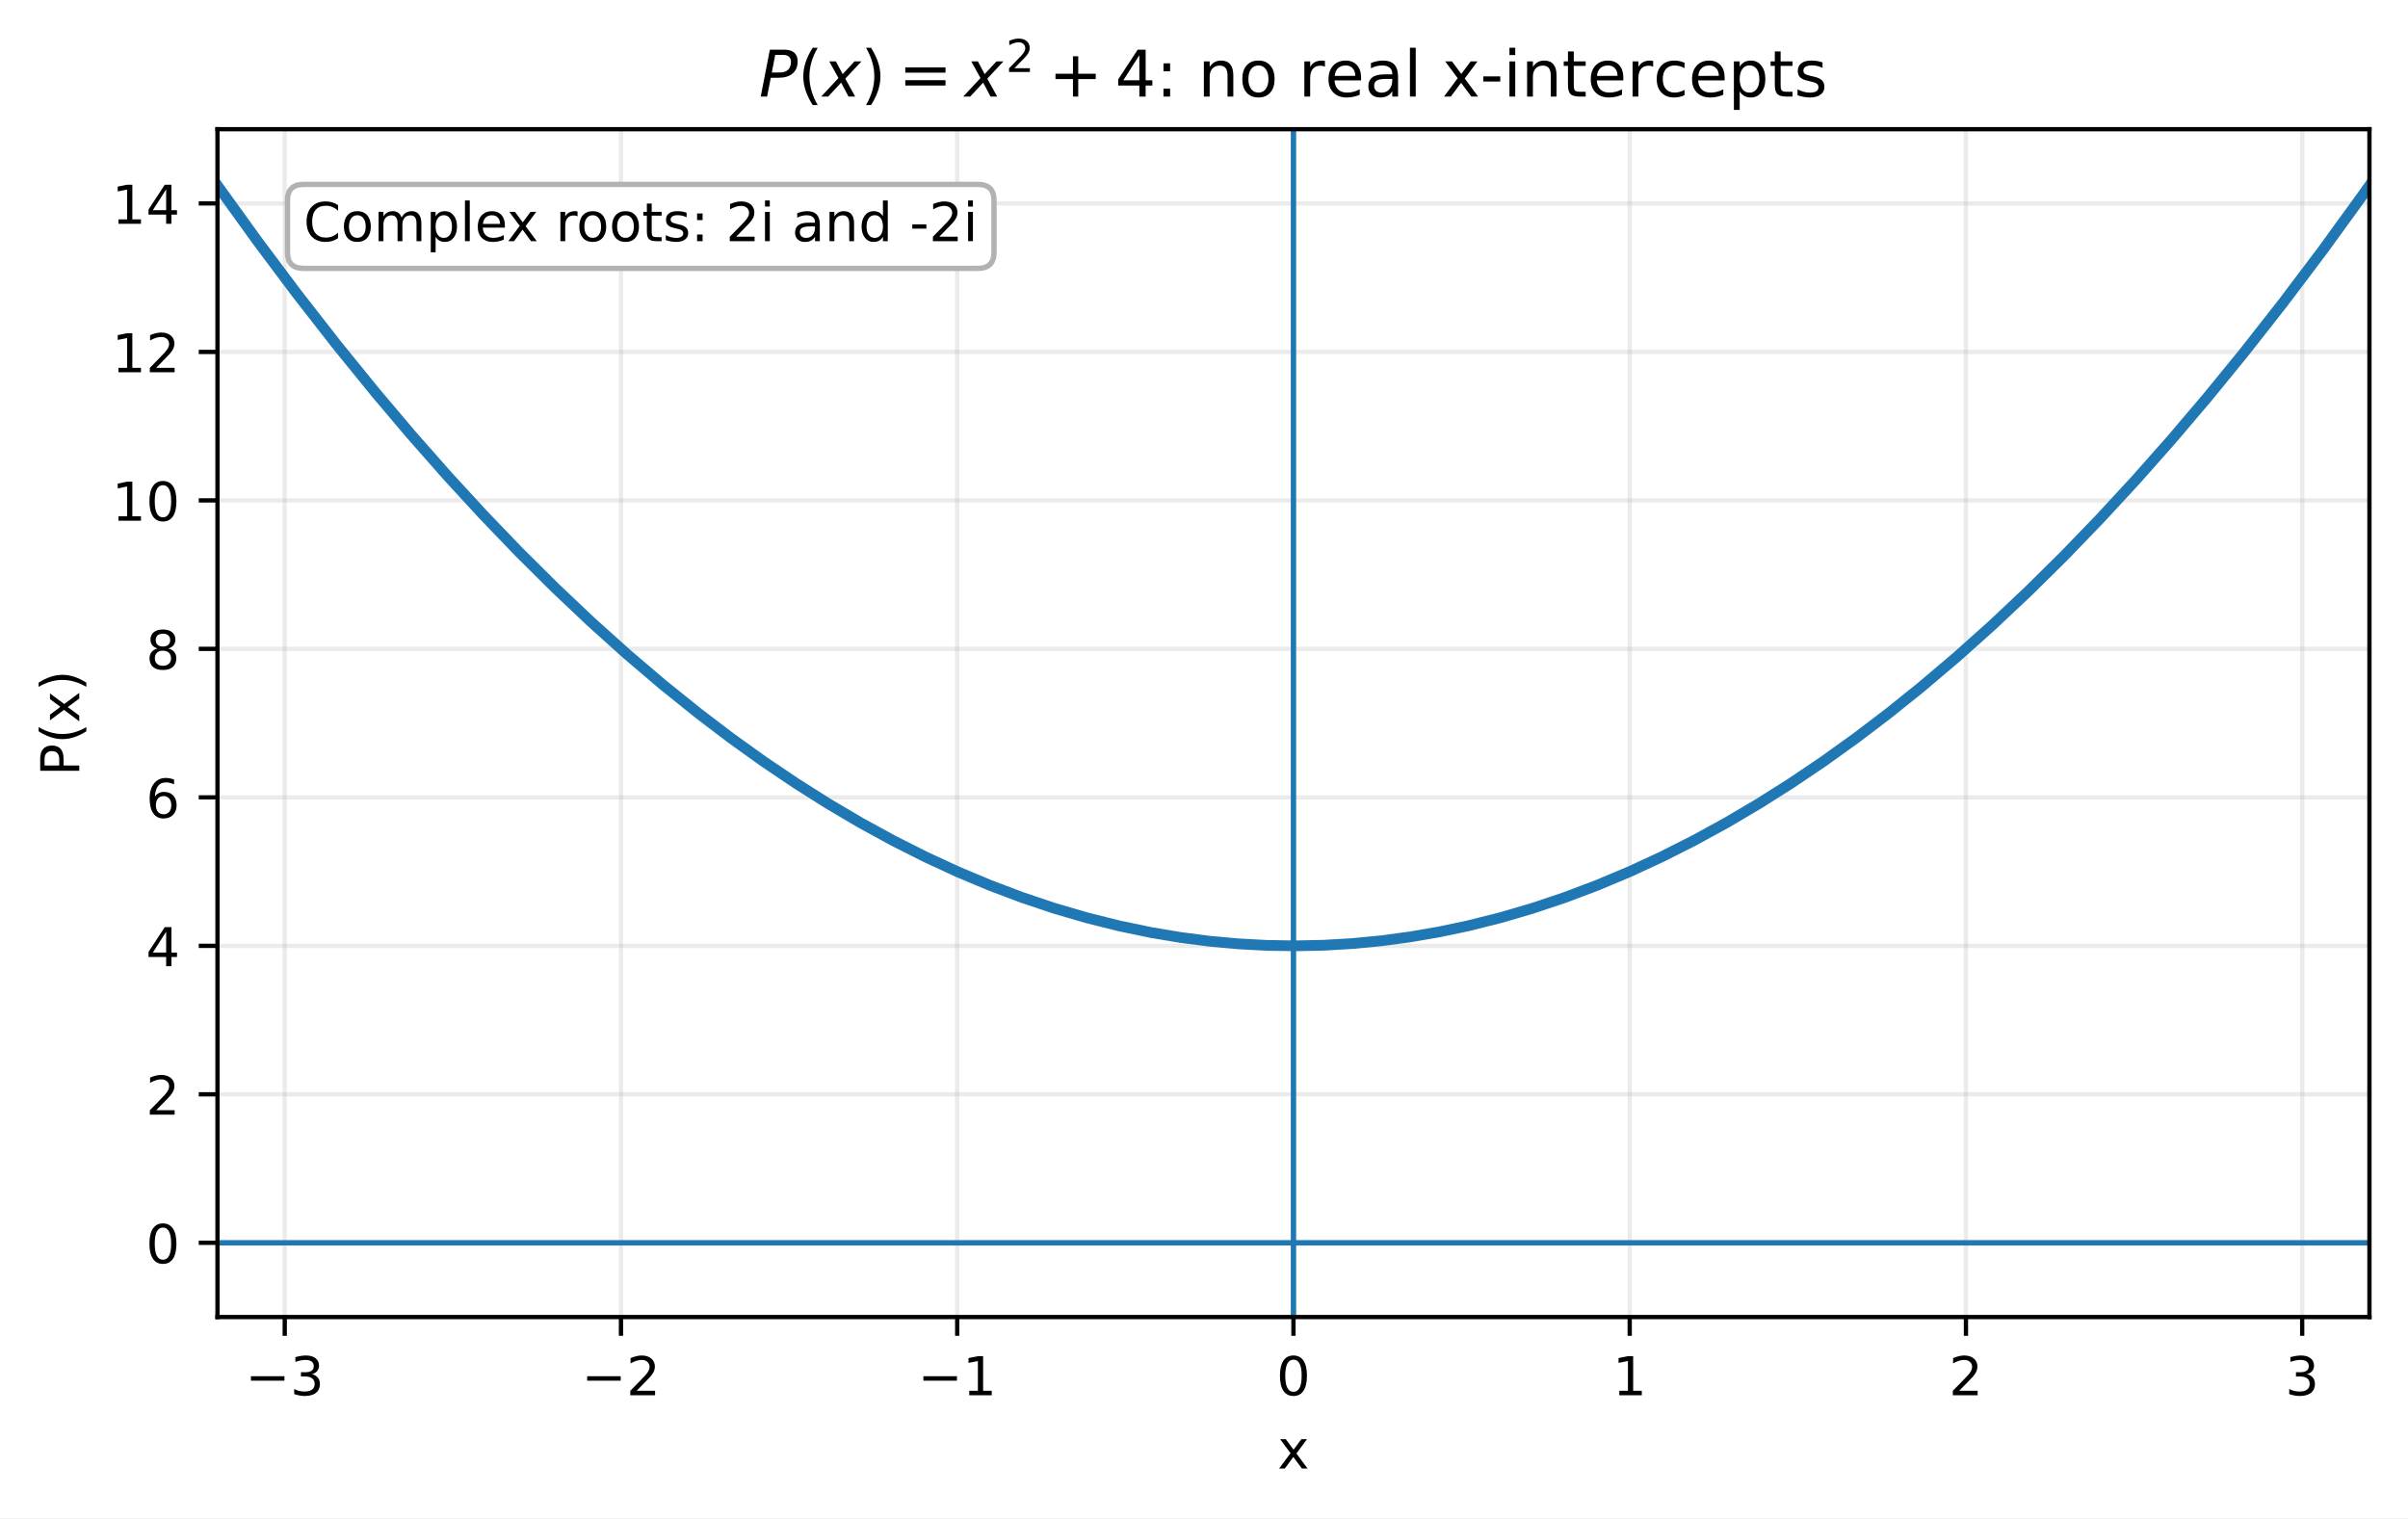
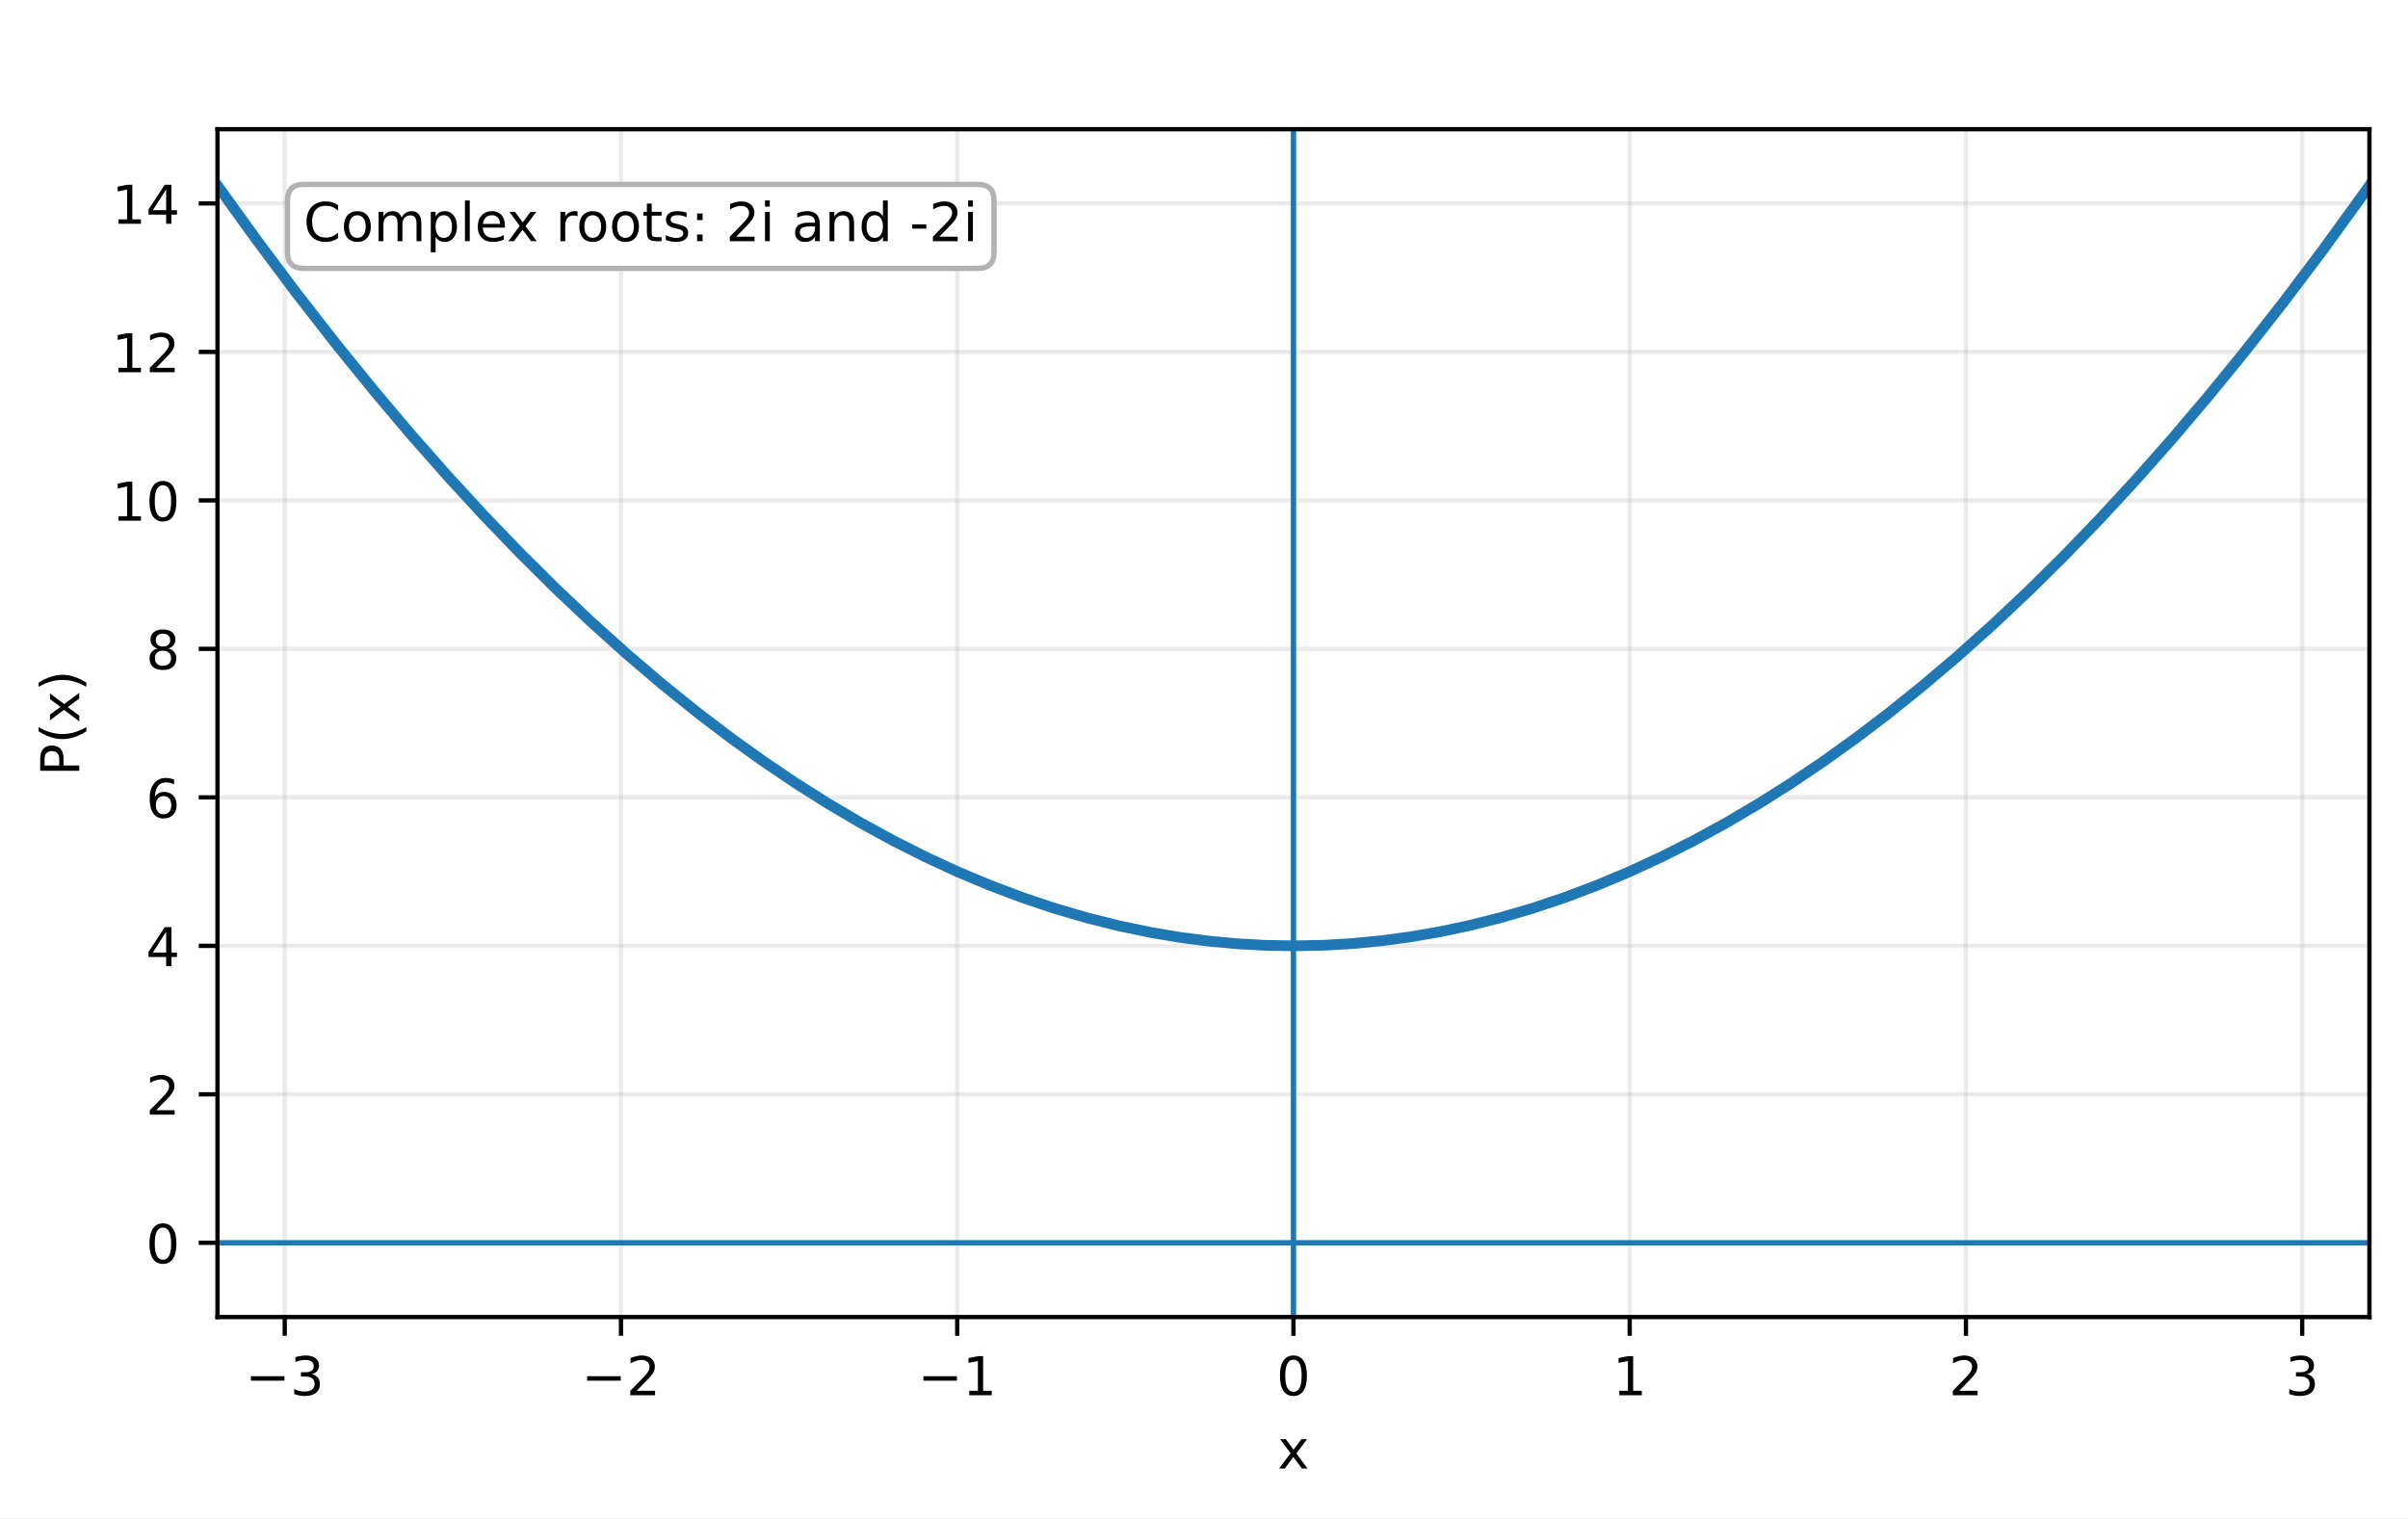
<svg xmlns="http://www.w3.org/2000/svg" xmlns:xlink="http://www.w3.org/1999/xlink" width="449.563pt" height="283.436pt" viewBox="0 0 449.563 283.436" version="1.1">
  <defs>
    <style type="text/css">*{stroke-linejoin: round; stroke-linecap: butt}</style>
  </defs>
  <g id="figure_1">
    <g id="patch_1">
      <path d="M 0 283.436  L 449.563 283.436  L 449.563 0  L 0 0  z " style="fill: #ffffff" />
    </g>
    <g id="axes_1">
      <g id="patch_2">
        <path d="M 40.603 245.88  L 442.363 245.88  L 442.363 24.12  L 40.603 24.12  z " style="fill: #ffffff" />
      </g>
      <g id="matplotlib.axis_1">
        <g id="xtick_1">
          <g id="line2d_1">
            <path d="M 53.158 245.88  L 53.158 24.12  " clip-path="url(#p7148da2a03)" style="fill: none; stroke: #b0b0b0; stroke-opacity: 0.25; stroke-width: 0.8; stroke-linecap: square" />
          </g>
          <g id="line2d_2">
            <defs>
              <path id="m98ea438374" d="M 0 0  L 0 3.5  " style="stroke: #000000; stroke-width: 0.8" />
            </defs>
            <g>
              <use xlink:href="#m98ea438374" x="53.158" y="245.88" style="stroke: #000000; stroke-width: 0.8" />
            </g>
          </g>
          <g id="text_1">
            <g transform="translate(45.78703 260.4784) scale(0.1 -0.1)">
              <defs>
                <path id="DejaVuSans-2212" d="M 678 2272  L 4684 2272  L 4684 1741  L 678 1741  L 678 2272  z " transform="scale(0.015625)" />
                <path id="DejaVuSans-33" d="M 2597 2516  Q 3050 2419 3304 2112  Q 3559 1806 3559 1356  Q 3559 666 3084 287  Q 2609 -91 1734 -91  Q 1441 -91 1130 -33  Q 819 25 488 141  L 488 750  Q 750 597 1062 519  Q 1375 441 1716 441  Q 2309 441 2620 675  Q 2931 909 2931 1356  Q 2931 1769 2642 2001  Q 2353 2234 1838 2234  L 1294 2234  L 1294 2753  L 1863 2753  Q 2328 2753 2575 2939  Q 2822 3125 2822 3475  Q 2822 3834 2567 4026  Q 2313 4219 1838 4219  Q 1578 4219 1281 4162  Q 984 4106 628 3988  L 628 4550  Q 988 4650 1302 4700  Q 1616 4750 1894 4750  Q 2613 4750 3031 4423  Q 3450 4097 3450 3541  Q 3450 3153 3228 2886  Q 3006 2619 2597 2516  z " transform="scale(0.015625)" />
              </defs>
              <use xlink:href="#DejaVuSans-2212" />
              <use xlink:href="#DejaVuSans-33" transform="translate(83.78906 0)" />
            </g>
          </g>
        </g>
        <g id="xtick_2">
          <g id="line2d_3">
            <path d="M 115.933 245.88  L 115.933 24.12  " clip-path="url(#p7148da2a03)" style="fill: none; stroke: #b0b0b0; stroke-opacity: 0.25; stroke-width: 0.8; stroke-linecap: square" />
          </g>
          <g id="line2d_4">
            <g>
              <use xlink:href="#m98ea438374" x="115.933" y="245.88" style="stroke: #000000; stroke-width: 0.8" />
            </g>
          </g>
          <g id="text_2">
            <g transform="translate(108.562 260.4784) scale(0.1 -0.1)">
              <defs>
                <path id="DejaVuSans-32" d="M 1228 531  L 3431 531  L 3431 0  L 469 0  L 469 531  Q 828 903 1448 1529  Q 2069 2156 2228 2338  Q 2531 2678 2651 2914  Q 2772 3150 2772 3378  Q 2772 3750 2511 3984  Q 2250 4219 1831 4219  Q 1534 4219 1204 4116  Q 875 4013 500 3803  L 500 4441  Q 881 4594 1212 4672  Q 1544 4750 1819 4750  Q 2544 4750 2975 4387  Q 3406 4025 3406 3419  Q 3406 3131 3298 2873  Q 3191 2616 2906 2266  Q 2828 2175 2409 1742  Q 1991 1309 1228 531  z " transform="scale(0.015625)" />
              </defs>
              <use xlink:href="#DejaVuSans-2212" />
              <use xlink:href="#DejaVuSans-32" transform="translate(83.78906 0)" />
            </g>
          </g>
        </g>
        <g id="xtick_3">
          <g id="line2d_5">
            <path d="M 178.708 245.88  L 178.708 24.12  " clip-path="url(#p7148da2a03)" style="fill: none; stroke: #b0b0b0; stroke-opacity: 0.25; stroke-width: 0.8; stroke-linecap: square" />
          </g>
          <g id="line2d_6">
            <g>
              <use xlink:href="#m98ea438374" x="178.708" y="245.88" style="stroke: #000000; stroke-width: 0.8" />
            </g>
          </g>
          <g id="text_3">
            <g transform="translate(171.337 260.4784) scale(0.1 -0.1)">
              <defs>
                <path id="DejaVuSans-31" d="M 794 531  L 1825 531  L 1825 4091  L 703 3866  L 703 4441  L 1819 4666  L 2450 4666  L 2450 531  L 3481 531  L 3481 0  L 794 0  L 794 531  z " transform="scale(0.015625)" />
              </defs>
              <use xlink:href="#DejaVuSans-2212" />
              <use xlink:href="#DejaVuSans-31" transform="translate(83.78906 0)" />
            </g>
          </g>
        </g>
        <g id="xtick_4">
          <g id="line2d_7">
            <path d="M 241.483 245.88  L 241.483 24.12  " clip-path="url(#p7148da2a03)" style="fill: none; stroke: #b0b0b0; stroke-opacity: 0.25; stroke-width: 0.8; stroke-linecap: square" />
          </g>
          <g id="line2d_8">
            <g>
              <use xlink:href="#m98ea438374" x="241.483" y="245.88" style="stroke: #000000; stroke-width: 0.8" />
            </g>
          </g>
          <g id="text_4">
            <g transform="translate(238.3019 260.4784) scale(0.1 -0.1)">
              <defs>
                <path id="DejaVuSans-30" d="M 2034 4250  Q 1547 4250 1301 3770  Q 1056 3291 1056 2328  Q 1056 1369 1301 889  Q 1547 409 2034 409  Q 2525 409 2770 889  Q 3016 1369 3016 2328  Q 3016 3291 2770 3770  Q 2525 4250 2034 4250  z M 2034 4750  Q 2819 4750 3233 4129  Q 3647 3509 3647 2328  Q 3647 1150 3233 529  Q 2819 -91 2034 -91  Q 1250 -91 836 529  Q 422 1150 422 2328  Q 422 3509 836 4129  Q 1250 4750 2034 4750  z " transform="scale(0.015625)" />
              </defs>
              <use xlink:href="#DejaVuSans-30" />
            </g>
          </g>
        </g>
        <g id="xtick_5">
          <g id="line2d_9">
            <path d="M 304.258 245.88  L 304.258 24.12  " clip-path="url(#p7148da2a03)" style="fill: none; stroke: #b0b0b0; stroke-opacity: 0.25; stroke-width: 0.8; stroke-linecap: square" />
          </g>
          <g id="line2d_10">
            <g>
              <use xlink:href="#m98ea438374" x="304.258" y="245.88" style="stroke: #000000; stroke-width: 0.8" />
            </g>
          </g>
          <g id="text_5">
            <g transform="translate(301.0769 260.4784) scale(0.1 -0.1)">
              <use xlink:href="#DejaVuSans-31" />
            </g>
          </g>
        </g>
        <g id="xtick_6">
          <g id="line2d_11">
            <path d="M 367.033 245.88  L 367.033 24.12  " clip-path="url(#p7148da2a03)" style="fill: none; stroke: #b0b0b0; stroke-opacity: 0.25; stroke-width: 0.8; stroke-linecap: square" />
          </g>
          <g id="line2d_12">
            <g>
              <use xlink:href="#m98ea438374" x="367.033" y="245.88" style="stroke: #000000; stroke-width: 0.8" />
            </g>
          </g>
          <g id="text_6">
            <g transform="translate(363.8519 260.4784) scale(0.1 -0.1)">
              <use xlink:href="#DejaVuSans-32" />
            </g>
          </g>
        </g>
        <g id="xtick_7">
          <g id="line2d_13">
            <path d="M 429.808 245.88  L 429.808 24.12  " clip-path="url(#p7148da2a03)" style="fill: none; stroke: #b0b0b0; stroke-opacity: 0.25; stroke-width: 0.8; stroke-linecap: square" />
          </g>
          <g id="line2d_14">
            <g>
              <use xlink:href="#m98ea438374" x="429.808" y="245.88" style="stroke: #000000; stroke-width: 0.8" />
            </g>
          </g>
          <g id="text_7">
            <g transform="translate(426.6269 260.4784) scale(0.1 -0.1)">
              <use xlink:href="#DejaVuSans-33" />
            </g>
          </g>
        </g>
        <g id="text_8">
          <g transform="translate(238.5238 274.1566) scale(0.1 -0.1)">
            <defs>
              <path id="DejaVuSans-78" d="M 3513 3500  L 2247 1797  L 3578 0  L 2900 0  L 1881 1375  L 863 0  L 184 0  L 1544 1831  L 300 3500  L 978 3500  L 1906 2253  L 2834 3500  L 3513 3500  z " transform="scale(0.015625)" />
            </defs>
            <use xlink:href="#DejaVuSans-78" />
          </g>
        </g>
      </g>
      <g id="matplotlib.axis_2">
        <g id="ytick_1">
          <g id="line2d_15">
            <path d="M 40.603 232.02  L 442.363 232.02  " clip-path="url(#p7148da2a03)" style="fill: none; stroke: #b0b0b0; stroke-opacity: 0.25; stroke-width: 0.8; stroke-linecap: square" />
          </g>
          <g id="line2d_16">
            <defs>
              <path id="ma82de09bee" d="M 0 0  L -3.5 0  " style="stroke: #000000; stroke-width: 0.8" />
            </defs>
            <g>
              <use xlink:href="#ma82de09bee" x="40.603" y="232.02" style="stroke: #000000; stroke-width: 0.8" />
            </g>
          </g>
          <g id="text_9">
            <g transform="translate(27.24063 235.8192) scale(0.1 -0.1)">
              <use xlink:href="#DejaVuSans-30" />
            </g>
          </g>
        </g>
        <g id="ytick_2">
          <g id="line2d_17">
            <path d="M 40.603 204.3  L 442.363 204.3  " clip-path="url(#p7148da2a03)" style="fill: none; stroke: #b0b0b0; stroke-opacity: 0.25; stroke-width: 0.8; stroke-linecap: square" />
          </g>
          <g id="line2d_18">
            <g>
              <use xlink:href="#ma82de09bee" x="40.603" y="204.3" style="stroke: #000000; stroke-width: 0.8" />
            </g>
          </g>
          <g id="text_10">
            <g transform="translate(27.24063 208.0992) scale(0.1 -0.1)">
              <use xlink:href="#DejaVuSans-32" />
            </g>
          </g>
        </g>
        <g id="ytick_3">
          <g id="line2d_19">
            <path d="M 40.603 176.58  L 442.363 176.58  " clip-path="url(#p7148da2a03)" style="fill: none; stroke: #b0b0b0; stroke-opacity: 0.25; stroke-width: 0.8; stroke-linecap: square" />
          </g>
          <g id="line2d_20">
            <g>
              <use xlink:href="#ma82de09bee" x="40.603" y="176.58" style="stroke: #000000; stroke-width: 0.8" />
            </g>
          </g>
          <g id="text_11">
            <g transform="translate(27.24063 180.3792) scale(0.1 -0.1)">
              <defs>
                <path id="DejaVuSans-34" d="M 2419 4116  L 825 1625  L 2419 1625  L 2419 4116  z M 2253 4666  L 3047 4666  L 3047 1625  L 3713 1625  L 3713 1100  L 3047 1100  L 3047 0  L 2419 0  L 2419 1100  L 313 1100  L 313 1709  L 2253 4666  z " transform="scale(0.015625)" />
              </defs>
              <use xlink:href="#DejaVuSans-34" />
            </g>
          </g>
        </g>
        <g id="ytick_4">
          <g id="line2d_21">
            <path d="M 40.603 148.86  L 442.363 148.86  " clip-path="url(#p7148da2a03)" style="fill: none; stroke: #b0b0b0; stroke-opacity: 0.25; stroke-width: 0.8; stroke-linecap: square" />
          </g>
          <g id="line2d_22">
            <g>
              <use xlink:href="#ma82de09bee" x="40.603" y="148.86" style="stroke: #000000; stroke-width: 0.8" />
            </g>
          </g>
          <g id="text_12">
            <g transform="translate(27.24063 152.6592) scale(0.1 -0.1)">
              <defs>
                <path id="DejaVuSans-36" d="M 2113 2584  Q 1688 2584 1439 2293  Q 1191 2003 1191 1497  Q 1191 994 1439 701  Q 1688 409 2113 409  Q 2538 409 2786 701  Q 3034 994 3034 1497  Q 3034 2003 2786 2293  Q 2538 2584 2113 2584  z M 3366 4563  L 3366 3988  Q 3128 4100 2886 4159  Q 2644 4219 2406 4219  Q 1781 4219 1451 3797  Q 1122 3375 1075 2522  Q 1259 2794 1537 2939  Q 1816 3084 2150 3084  Q 2853 3084 3261 2657  Q 3669 2231 3669 1497  Q 3669 778 3244 343  Q 2819 -91 2113 -91  Q 1303 -91 875 529  Q 447 1150 447 2328  Q 447 3434 972 4092  Q 1497 4750 2381 4750  Q 2619 4750 2861 4703  Q 3103 4656 3366 4563  z " transform="scale(0.015625)" />
              </defs>
              <use xlink:href="#DejaVuSans-36" />
            </g>
          </g>
        </g>
        <g id="ytick_5">
          <g id="line2d_23">
            <path d="M 40.603 121.14  L 442.363 121.14  " clip-path="url(#p7148da2a03)" style="fill: none; stroke: #b0b0b0; stroke-opacity: 0.25; stroke-width: 0.8; stroke-linecap: square" />
          </g>
          <g id="line2d_24">
            <g>
              <use xlink:href="#ma82de09bee" x="40.603" y="121.14" style="stroke: #000000; stroke-width: 0.8" />
            </g>
          </g>
          <g id="text_13">
            <g transform="translate(27.24063 124.9392) scale(0.1 -0.1)">
              <defs>
                <path id="DejaVuSans-38" d="M 2034 2216  Q 1584 2216 1326 1975  Q 1069 1734 1069 1313  Q 1069 891 1326 650  Q 1584 409 2034 409  Q 2484 409 2743 651  Q 3003 894 3003 1313  Q 3003 1734 2745 1975  Q 2488 2216 2034 2216  z M 1403 2484  Q 997 2584 770 2862  Q 544 3141 544 3541  Q 544 4100 942 4425  Q 1341 4750 2034 4750  Q 2731 4750 3128 4425  Q 3525 4100 3525 3541  Q 3525 3141 3298 2862  Q 3072 2584 2669 2484  Q 3125 2378 3379 2068  Q 3634 1759 3634 1313  Q 3634 634 3220 271  Q 2806 -91 2034 -91  Q 1263 -91 848 271  Q 434 634 434 1313  Q 434 1759 690 2068  Q 947 2378 1403 2484  z M 1172 3481  Q 1172 3119 1398 2916  Q 1625 2713 2034 2713  Q 2441 2713 2670 2916  Q 2900 3119 2900 3481  Q 2900 3844 2670 4047  Q 2441 4250 2034 4250  Q 1625 4250 1398 4047  Q 1172 3844 1172 3481  z " transform="scale(0.015625)" />
              </defs>
              <use xlink:href="#DejaVuSans-38" />
            </g>
          </g>
        </g>
        <g id="ytick_6">
          <g id="line2d_25">
            <path d="M 40.603 93.42  L 442.363 93.42  " clip-path="url(#p7148da2a03)" style="fill: none; stroke: #b0b0b0; stroke-opacity: 0.25; stroke-width: 0.8; stroke-linecap: square" />
          </g>
          <g id="line2d_26">
            <g>
              <use xlink:href="#ma82de09bee" x="40.603" y="93.42" style="stroke: #000000; stroke-width: 0.8" />
            </g>
          </g>
          <g id="text_14">
            <g transform="translate(20.87813 97.21922) scale(0.1 -0.1)">
              <use xlink:href="#DejaVuSans-31" />
              <use xlink:href="#DejaVuSans-30" transform="translate(63.62305 0)" />
            </g>
          </g>
        </g>
        <g id="ytick_7">
          <g id="line2d_27">
            <path d="M 40.603 65.7  L 442.363 65.7  " clip-path="url(#p7148da2a03)" style="fill: none; stroke: #b0b0b0; stroke-opacity: 0.25; stroke-width: 0.8; stroke-linecap: square" />
          </g>
          <g id="line2d_28">
            <g>
              <use xlink:href="#ma82de09bee" x="40.603" y="65.7" style="stroke: #000000; stroke-width: 0.8" />
            </g>
          </g>
          <g id="text_15">
            <g transform="translate(20.87813 69.49922) scale(0.1 -0.1)">
              <use xlink:href="#DejaVuSans-31" />
              <use xlink:href="#DejaVuSans-32" transform="translate(63.62305 0)" />
            </g>
          </g>
        </g>
        <g id="ytick_8">
          <g id="line2d_29">
            <path d="M 40.603 37.98  L 442.363 37.98  " clip-path="url(#p7148da2a03)" style="fill: none; stroke: #b0b0b0; stroke-opacity: 0.25; stroke-width: 0.8; stroke-linecap: square" />
          </g>
          <g id="line2d_30">
            <g>
              <use xlink:href="#ma82de09bee" x="40.603" y="37.98" style="stroke: #000000; stroke-width: 0.8" />
            </g>
          </g>
          <g id="text_16">
            <g transform="translate(20.87813 41.77922) scale(0.1 -0.1)">
              <use xlink:href="#DejaVuSans-31" />
              <use xlink:href="#DejaVuSans-34" transform="translate(63.62305 0)" />
            </g>
          </g>
        </g>
        <g id="text_17">
          <g transform="translate(14.79844 144.8758) rotate(-90) scale(0.1 -0.1)">
            <defs>
              <path id="DejaVuSans-50" d="M 1259 4147  L 1259 2394  L 2053 2394  Q 2494 2394 2734 2622  Q 2975 2850 2975 3272  Q 2975 3691 2734 3919  Q 2494 4147 2053 4147  L 1259 4147  z M 628 4666  L 2053 4666  Q 2838 4666 3239 4311  Q 3641 3956 3641 3272  Q 3641 2581 3239 2228  Q 2838 1875 2053 1875  L 1259 1875  L 1259 0  L 628 0  L 628 4666  z " transform="scale(0.015625)" />
              <path id="DejaVuSans-28" d="M 1984 4856  Q 1566 4138 1362 3434  Q 1159 2731 1159 2009  Q 1159 1288 1364 580  Q 1569 -128 1984 -844  L 1484 -844  Q 1016 -109 783 600  Q 550 1309 550 2009  Q 550 2706 781 3412  Q 1013 4119 1484 4856  L 1984 4856  z " transform="scale(0.015625)" />
              <path id="DejaVuSans-29" d="M 513 4856  L 1013 4856  Q 1481 4119 1714 3412  Q 1947 2706 1947 2009  Q 1947 1309 1714 600  Q 1481 -109 1013 -844  L 513 -844  Q 928 -128 1133 580  Q 1338 1288 1338 2009  Q 1338 2731 1133 3434  Q 928 4138 513 4856  z " transform="scale(0.015625)" />
            </defs>
            <use xlink:href="#DejaVuSans-50" />
            <use xlink:href="#DejaVuSans-28" transform="translate(60.30273 0)" />
            <use xlink:href="#DejaVuSans-78" transform="translate(99.31641 0)" />
            <use xlink:href="#DejaVuSans-29" transform="translate(158.4961 0)" />
          </g>
        </g>
      </g>
      <g id="line2d_31">
        <path d="M 40.603 34.654  L 47.981 44.887  L 55.359 54.738  L 62.737 64.206  L 70.115 73.292  L 76.822 81.219  L 83.529 88.829  L 90.236 96.123  L 96.943 103.101  L 103.651 109.762  L 110.358 116.107  L 117.065 122.135  L 123.772 127.847  L 130.479 133.242  L 136.516 137.828  L 142.552 142.157  L 148.589 146.229  L 154.625 150.046  L 160.662 153.606  L 166.698 156.909  L 172.735 159.957  L 178.771 162.748  L 184.807 165.282  L 190.844 167.561  L 196.88 169.583  L 202.917 171.349  L 208.953 172.858  L 214.99 174.111  L 220.356 175.01  L 225.721 175.706  L 231.087 176.2  L 236.453 176.491  L 241.818 176.58  L 247.184 176.466  L 252.55 176.149  L 257.916 175.63  L 263.281 174.909  L 268.647 173.985  L 274.013 172.858  L 280.049 171.349  L 286.086 169.583  L 292.122 167.561  L 298.159 165.282  L 304.195 162.748  L 310.232 159.957  L 316.268 156.909  L 322.305 153.606  L 328.341 150.046  L 334.378 146.229  L 340.414 142.157  L 346.45 137.828  L 352.487 133.242  L 358.523 128.401  L 365.231 122.721  L 371.938 116.724  L 378.645 110.411  L 385.352 103.781  L 392.059 96.835  L 398.766 89.573  L 405.474 81.994  L 412.181 74.099  L 418.888 65.887  L 426.266 56.488  L 433.644 46.707  L 441.022 36.543  L 442.363 34.654  L 442.363 34.654  " clip-path="url(#p7148da2a03)" style="fill: none; stroke: #1f77b4; stroke-width: 2; stroke-linecap: square" />
      </g>
      <g id="line2d_32">
        <path d="M 40.603 232.02  L 442.363 232.02  " clip-path="url(#p7148da2a03)" style="fill: none; stroke: #1f77b4; stroke-linecap: square" />
      </g>
      <g id="line2d_33">
        <path d="M 241.483 245.88  L 241.483 24.12  " clip-path="url(#p7148da2a03)" style="fill: none; stroke: #1f77b4; stroke-linecap: square" />
      </g>
      <g id="patch_3">
        <path d="M 40.603 245.88  L 40.603 24.12  " style="fill: none; stroke: #000000; stroke-width: 0.8; stroke-linejoin: miter; stroke-linecap: square" />
      </g>
      <g id="patch_4">
        <path d="M 442.363 245.88  L 442.363 24.12  " style="fill: none; stroke: #000000; stroke-width: 0.8; stroke-linejoin: miter; stroke-linecap: square" />
      </g>
      <g id="patch_5">
        <path d="M 40.603 245.88  L 442.363 245.88  " style="fill: none; stroke: #000000; stroke-width: 0.8; stroke-linejoin: miter; stroke-linecap: square" />
      </g>
      <g id="patch_6">
        <path d="M 40.603 24.12  L 442.363 24.12  " style="fill: none; stroke: #000000; stroke-width: 0.8; stroke-linejoin: miter; stroke-linecap: square" />
      </g>
      <g id="text_18">
        <g id="patch_7">
          <path d="M 56.674 50.104  L 182.577 50.104  Q 185.577 50.104 185.577 47.104  L 185.577 37.426  Q 185.577 34.426 182.577 34.426  L 56.674 34.426  Q 53.674 34.426 53.674 37.426  L 53.674 47.104  Q 53.674 50.104 56.674 50.104  z " style="fill: #ffffff; stroke: #b2b2b2; stroke-linejoin: miter" />
        </g>
        <g transform="translate(56.67352 45.02404) scale(0.1 -0.1)">
          <defs>
            <path id="DejaVuSans-43" d="M 4122 4306  L 4122 3641  Q 3803 3938 3442 4084  Q 3081 4231 2675 4231  Q 1875 4231 1450 3742  Q 1025 3253 1025 2328  Q 1025 1406 1450 917  Q 1875 428 2675 428  Q 3081 428 3442 575  Q 3803 722 4122 1019  L 4122 359  Q 3791 134 3420 21  Q 3050 -91 2638 -91  Q 1578 -91 968 557  Q 359 1206 359 2328  Q 359 3453 968 4101  Q 1578 4750 2638 4750  Q 3056 4750 3426 4639  Q 3797 4528 4122 4306  z " transform="scale(0.015625)" />
            <path id="DejaVuSans-6f" d="M 1959 3097  Q 1497 3097 1228 2736  Q 959 2375 959 1747  Q 959 1119 1226 758  Q 1494 397 1959 397  Q 2419 397 2687 759  Q 2956 1122 2956 1747  Q 2956 2369 2687 2733  Q 2419 3097 1959 3097  z M 1959 3584  Q 2709 3584 3137 3096  Q 3566 2609 3566 1747  Q 3566 888 3137 398  Q 2709 -91 1959 -91  Q 1206 -91 779 398  Q 353 888 353 1747  Q 353 2609 779 3096  Q 1206 3584 1959 3584  z " transform="scale(0.015625)" />
            <path id="DejaVuSans-6d" d="M 3328 2828  Q 3544 3216 3844 3400  Q 4144 3584 4550 3584  Q 5097 3584 5394 3201  Q 5691 2819 5691 2113  L 5691 0  L 5113 0  L 5113 2094  Q 5113 2597 4934 2840  Q 4756 3084 4391 3084  Q 3944 3084 3684 2787  Q 3425 2491 3425 1978  L 3425 0  L 2847 0  L 2847 2094  Q 2847 2600 2669 2842  Q 2491 3084 2119 3084  Q 1678 3084 1418 2786  Q 1159 2488 1159 1978  L 1159 0  L 581 0  L 581 3500  L 1159 3500  L 1159 2956  Q 1356 3278 1631 3431  Q 1906 3584 2284 3584  Q 2666 3584 2933 3390  Q 3200 3197 3328 2828  z " transform="scale(0.015625)" />
            <path id="DejaVuSans-70" d="M 1159 525  L 1159 -1331  L 581 -1331  L 581 3500  L 1159 3500  L 1159 2969  Q 1341 3281 1617 3432  Q 1894 3584 2278 3584  Q 2916 3584 3314 3078  Q 3713 2572 3713 1747  Q 3713 922 3314 415  Q 2916 -91 2278 -91  Q 1894 -91 1617 61  Q 1341 213 1159 525  z M 3116 1747  Q 3116 2381 2855 2742  Q 2594 3103 2138 3103  Q 1681 3103 1420 2742  Q 1159 2381 1159 1747  Q 1159 1113 1420 752  Q 1681 391 2138 391  Q 2594 391 2855 752  Q 3116 1113 3116 1747  z " transform="scale(0.015625)" />
            <path id="DejaVuSans-6c" d="M 603 4863  L 1178 4863  L 1178 0  L 603 0  L 603 4863  z " transform="scale(0.015625)" />
            <path id="DejaVuSans-65" d="M 3597 1894  L 3597 1613  L 953 1613  Q 991 1019 1311 708  Q 1631 397 2203 397  Q 2534 397 2845 478  Q 3156 559 3463 722  L 3463 178  Q 3153 47 2828 -22  Q 2503 -91 2169 -91  Q 1331 -91 842 396  Q 353 884 353 1716  Q 353 2575 817 3079  Q 1281 3584 2069 3584  Q 2775 3584 3186 3129  Q 3597 2675 3597 1894  z M 3022 2063  Q 3016 2534 2758 2815  Q 2500 3097 2075 3097  Q 1594 3097 1305 2825  Q 1016 2553 972 2059  L 3022 2063  z " transform="scale(0.015625)" />
            <path id="DejaVuSans-20" transform="scale(0.015625)" />
            <path id="DejaVuSans-72" d="M 2631 2963  Q 2534 3019 2420 3045  Q 2306 3072 2169 3072  Q 1681 3072 1420 2755  Q 1159 2438 1159 1844  L 1159 0  L 581 0  L 581 3500  L 1159 3500  L 1159 2956  Q 1341 3275 1631 3429  Q 1922 3584 2338 3584  Q 2397 3584 2469 3576  Q 2541 3569 2628 3553  L 2631 2963  z " transform="scale(0.015625)" />
            <path id="DejaVuSans-74" d="M 1172 4494  L 1172 3500  L 2356 3500  L 2356 3053  L 1172 3053  L 1172 1153  Q 1172 725 1289 603  Q 1406 481 1766 481  L 2356 481  L 2356 0  L 1766 0  Q 1100 0 847 248  Q 594 497 594 1153  L 594 3053  L 172 3053  L 172 3500  L 594 3500  L 594 4494  L 1172 4494  z " transform="scale(0.015625)" />
            <path id="DejaVuSans-73" d="M 2834 3397  L 2834 2853  Q 2591 2978 2328 3040  Q 2066 3103 1784 3103  Q 1356 3103 1142 2972  Q 928 2841 928 2578  Q 928 2378 1081 2264  Q 1234 2150 1697 2047  L 1894 2003  Q 2506 1872 2764 1633  Q 3022 1394 3022 966  Q 3022 478 2636 193  Q 2250 -91 1575 -91  Q 1294 -91 989 -36  Q 684 19 347 128  L 347 722  Q 666 556 975 473  Q 1284 391 1588 391  Q 1994 391 2212 530  Q 2431 669 2431 922  Q 2431 1156 2273 1281  Q 2116 1406 1581 1522  L 1381 1569  Q 847 1681 609 1914  Q 372 2147 372 2553  Q 372 3047 722 3315  Q 1072 3584 1716 3584  Q 2034 3584 2315 3537  Q 2597 3491 2834 3397  z " transform="scale(0.015625)" />
            <path id="DejaVuSans-3a" d="M 750 794  L 1409 794  L 1409 0  L 750 0  L 750 794  z M 750 3309  L 1409 3309  L 1409 2516  L 750 2516  L 750 3309  z " transform="scale(0.015625)" />
            <path id="DejaVuSans-69" d="M 603 3500  L 1178 3500  L 1178 0  L 603 0  L 603 3500  z M 603 4863  L 1178 4863  L 1178 4134  L 603 4134  L 603 4863  z " transform="scale(0.015625)" />
            <path id="DejaVuSans-61" d="M 2194 1759  Q 1497 1759 1228 1600  Q 959 1441 959 1056  Q 959 750 1161 570  Q 1363 391 1709 391  Q 2188 391 2477 730  Q 2766 1069 2766 1631  L 2766 1759  L 2194 1759  z M 3341 1997  L 3341 0  L 2766 0  L 2766 531  Q 2569 213 2275 61  Q 1981 -91 1556 -91  Q 1019 -91 701 211  Q 384 513 384 1019  Q 384 1609 779 1909  Q 1175 2209 1959 2209  L 2766 2209  L 2766 2266  Q 2766 2663 2505 2880  Q 2244 3097 1772 3097  Q 1472 3097 1187 3025  Q 903 2953 641 2809  L 641 3341  Q 956 3463 1253 3523  Q 1550 3584 1831 3584  Q 2591 3584 2966 3190  Q 3341 2797 3341 1997  z " transform="scale(0.015625)" />
            <path id="DejaVuSans-6e" d="M 3513 2113  L 3513 0  L 2938 0  L 2938 2094  Q 2938 2591 2744 2837  Q 2550 3084 2163 3084  Q 1697 3084 1428 2787  Q 1159 2491 1159 1978  L 1159 0  L 581 0  L 581 3500  L 1159 3500  L 1159 2956  Q 1366 3272 1645 3428  Q 1925 3584 2291 3584  Q 2894 3584 3203 3211  Q 3513 2838 3513 2113  z " transform="scale(0.015625)" />
            <path id="DejaVuSans-64" d="M 2906 2969  L 2906 4863  L 3481 4863  L 3481 0  L 2906 0  L 2906 525  Q 2725 213 2448 61  Q 2172 -91 1784 -91  Q 1150 -91 751 415  Q 353 922 353 1747  Q 353 2572 751 3078  Q 1150 3584 1784 3584  Q 2172 3584 2448 3432  Q 2725 3281 2906 2969  z M 947 1747  Q 947 1113 1208 752  Q 1469 391 1925 391  Q 2381 391 2643 752  Q 2906 1113 2906 1747  Q 2906 2381 2643 2742  Q 2381 3103 1925 3103  Q 1469 3103 1208 2742  Q 947 2381 947 1747  z " transform="scale(0.015625)" />
            <path id="DejaVuSans-2d" d="M 313 2009  L 1997 2009  L 1997 1497  L 313 1497  L 313 2009  z " transform="scale(0.015625)" />
          </defs>
          <use xlink:href="#DejaVuSans-43" />
          <use xlink:href="#DejaVuSans-6f" transform="translate(69.82422 0)" />
          <use xlink:href="#DejaVuSans-6d" transform="translate(131.0059 0)" />
          <use xlink:href="#DejaVuSans-70" transform="translate(228.418 0)" />
          <use xlink:href="#DejaVuSans-6c" transform="translate(291.8945 0)" />
          <use xlink:href="#DejaVuSans-65" transform="translate(319.6777 0)" />
          <use xlink:href="#DejaVuSans-78" transform="translate(379.4512 0)" />
          <use xlink:href="#DejaVuSans-20" transform="translate(438.6309 0)" />
          <use xlink:href="#DejaVuSans-72" transform="translate(470.418 0)" />
          <use xlink:href="#DejaVuSans-6f" transform="translate(509.2812 0)" />
          <use xlink:href="#DejaVuSans-6f" transform="translate(570.4629 0)" />
          <use xlink:href="#DejaVuSans-74" transform="translate(631.6445 0)" />
          <use xlink:href="#DejaVuSans-73" transform="translate(670.8535 0)" />
          <use xlink:href="#DejaVuSans-3a" transform="translate(722.9531 0)" />
          <use xlink:href="#DejaVuSans-20" transform="translate(756.6445 0)" />
          <use xlink:href="#DejaVuSans-32" transform="translate(788.4316 0)" />
          <use xlink:href="#DejaVuSans-69" transform="translate(852.0547 0)" />
          <use xlink:href="#DejaVuSans-20" transform="translate(879.8379 0)" />
          <use xlink:href="#DejaVuSans-61" transform="translate(911.625 0)" />
          <use xlink:href="#DejaVuSans-6e" transform="translate(972.9043 0)" />
          <use xlink:href="#DejaVuSans-64" transform="translate(1036.283 0)" />
          <use xlink:href="#DejaVuSans-20" transform="translate(1099.76 0)" />
          <use xlink:href="#DejaVuSans-2d" transform="translate(1131.547 0)" />
          <use xlink:href="#DejaVuSans-32" transform="translate(1167.631 0)" />
          <use xlink:href="#DejaVuSans-69" transform="translate(1231.254 0)" />
        </g>
      </g>
-       <g id="text_19">
-         <g transform="translate(141.7031 18.12) scale(0.12 -0.12)">
-           <defs>
-             <path id="DejaVuSans-Oblique-50" d="M 1081 4666  L 2541 4666  Q 3178 4666 3512 4369  Q 3847 4072 3847 3500  Q 3847 2731 3353 2303  Q 2859 1875 1966 1875  L 1172 1875  L 806 0  L 172 0  L 1081 4666  z M 1613 4147  L 1275 2394  L 2069 2394  Q 2606 2394 2893 2669  Q 3181 2944 3181 3456  Q 3181 3784 2986 3965  Q 2791 4147 2438 4147  L 1613 4147  z " transform="scale(0.015625)" />
-             <path id="DejaVuSans-Oblique-78" d="M 3841 3500  L 2234 1784  L 3219 0  L 2559 0  L 1819 1388  L 531 0  L -166 0  L 1556 1844  L 641 3500  L 1300 3500  L 1972 2234  L 3144 3500  L 3841 3500  z " transform="scale(0.015625)" />
-             <path id="DejaVuSans-3d" d="M 678 2906  L 4684 2906  L 4684 2381  L 678 2381  L 678 2906  z M 678 1631  L 4684 1631  L 4684 1100  L 678 1100  L 678 1631  z " transform="scale(0.015625)" />
-             <path id="DejaVuSans-2b" d="M 2944 4013  L 2944 2272  L 4684 2272  L 4684 1741  L 2944 1741  L 2944 0  L 2419 0  L 2419 1741  L 678 1741  L 678 2272  L 2419 2272  L 2419 4013  L 2944 4013  z " transform="scale(0.015625)" />
-             <path id="DejaVuSans-63" d="M 3122 3366  L 3122 2828  Q 2878 2963 2633 3030  Q 2388 3097 2138 3097  Q 1578 3097 1268 2742  Q 959 2388 959 1747  Q 959 1106 1268 751  Q 1578 397 2138 397  Q 2388 397 2633 464  Q 2878 531 3122 666  L 3122 134  Q 2881 22 2623 -34  Q 2366 -91 2075 -91  Q 1284 -91 818 406  Q 353 903 353 1747  Q 353 2603 823 3093  Q 1294 3584 2113 3584  Q 2378 3584 2631 3529  Q 2884 3475 3122 3366  z " transform="scale(0.015625)" />
-           </defs>
-           <use xlink:href="#DejaVuSans-Oblique-50" transform="translate(0 0.765625)" />
-           <use xlink:href="#DejaVuSans-28" transform="translate(60.30273 0.765625)" />
-           <use xlink:href="#DejaVuSans-Oblique-78" transform="translate(99.31641 0.765625)" />
-           <use xlink:href="#DejaVuSans-29" transform="translate(158.4961 0.765625)" />
-           <use xlink:href="#DejaVuSans-3d" transform="translate(216.9922 0.765625)" />
-           <use xlink:href="#DejaVuSans-Oblique-78" transform="translate(320.2637 0.765625)" />
-           <use xlink:href="#DejaVuSans-32" transform="translate(383.9095 39.04688) scale(0.7)" />
-           <use xlink:href="#DejaVuSans-2b" transform="translate(450.6624 0.765625)" />
-           <use xlink:href="#DejaVuSans-34" transform="translate(553.9339 0.765625)" />
-           <use xlink:href="#DejaVuSans-3a" transform="translate(617.557 0.765625)" />
-           <use xlink:href="#DejaVuSans-20" transform="translate(651.2484 0.765625)" />
-           <use xlink:href="#DejaVuSans-6e" transform="translate(683.0355 0.765625)" />
-           <use xlink:href="#DejaVuSans-6f" transform="translate(746.4144 0.765625)" />
-           <use xlink:href="#DejaVuSans-20" transform="translate(807.596 0.765625)" />
-           <use xlink:href="#DejaVuSans-72" transform="translate(839.3831 0.765625)" />
-           <use xlink:href="#DejaVuSans-65" transform="translate(880.4964 0.765625)" />
-           <use xlink:href="#DejaVuSans-61" transform="translate(942.0199 0.765625)" />
-           <use xlink:href="#DejaVuSans-6c" transform="translate(1003.299 0.765625)" />
-           <use xlink:href="#DejaVuSans-20" transform="translate(1031.082 0.765625)" />
-           <use xlink:href="#DejaVuSans-78" transform="translate(1062.869 0.765625)" />
-           <use xlink:href="#DejaVuSans-2d" transform="translate(1122.049 0.765625)" />
-           <use xlink:href="#DejaVuSans-69" transform="translate(1158.133 0.765625)" />
-           <use xlink:href="#DejaVuSans-6e" transform="translate(1185.916 0.765625)" />
-           <use xlink:href="#DejaVuSans-74" transform="translate(1249.295 0.765625)" />
-           <use xlink:href="#DejaVuSans-65" transform="translate(1288.504 0.765625)" />
-           <use xlink:href="#DejaVuSans-72" transform="translate(1350.028 0.765625)" />
-           <use xlink:href="#DejaVuSans-63" transform="translate(1391.141 0.765625)" />
-           <use xlink:href="#DejaVuSans-65" transform="translate(1446.121 0.765625)" />
-           <use xlink:href="#DejaVuSans-70" transform="translate(1507.645 0.765625)" />
-           <use xlink:href="#DejaVuSans-74" transform="translate(1571.121 0.765625)" />
-           <use xlink:href="#DejaVuSans-73" transform="translate(1610.33 0.765625)" />
-         </g>
-       </g>
    </g>
  </g>
  <defs>
    <clipPath id="p7148da2a03">
      <rect x="40.603" y="24.12" width="401.76" height="221.76" />
    </clipPath>
  </defs>
</svg>
